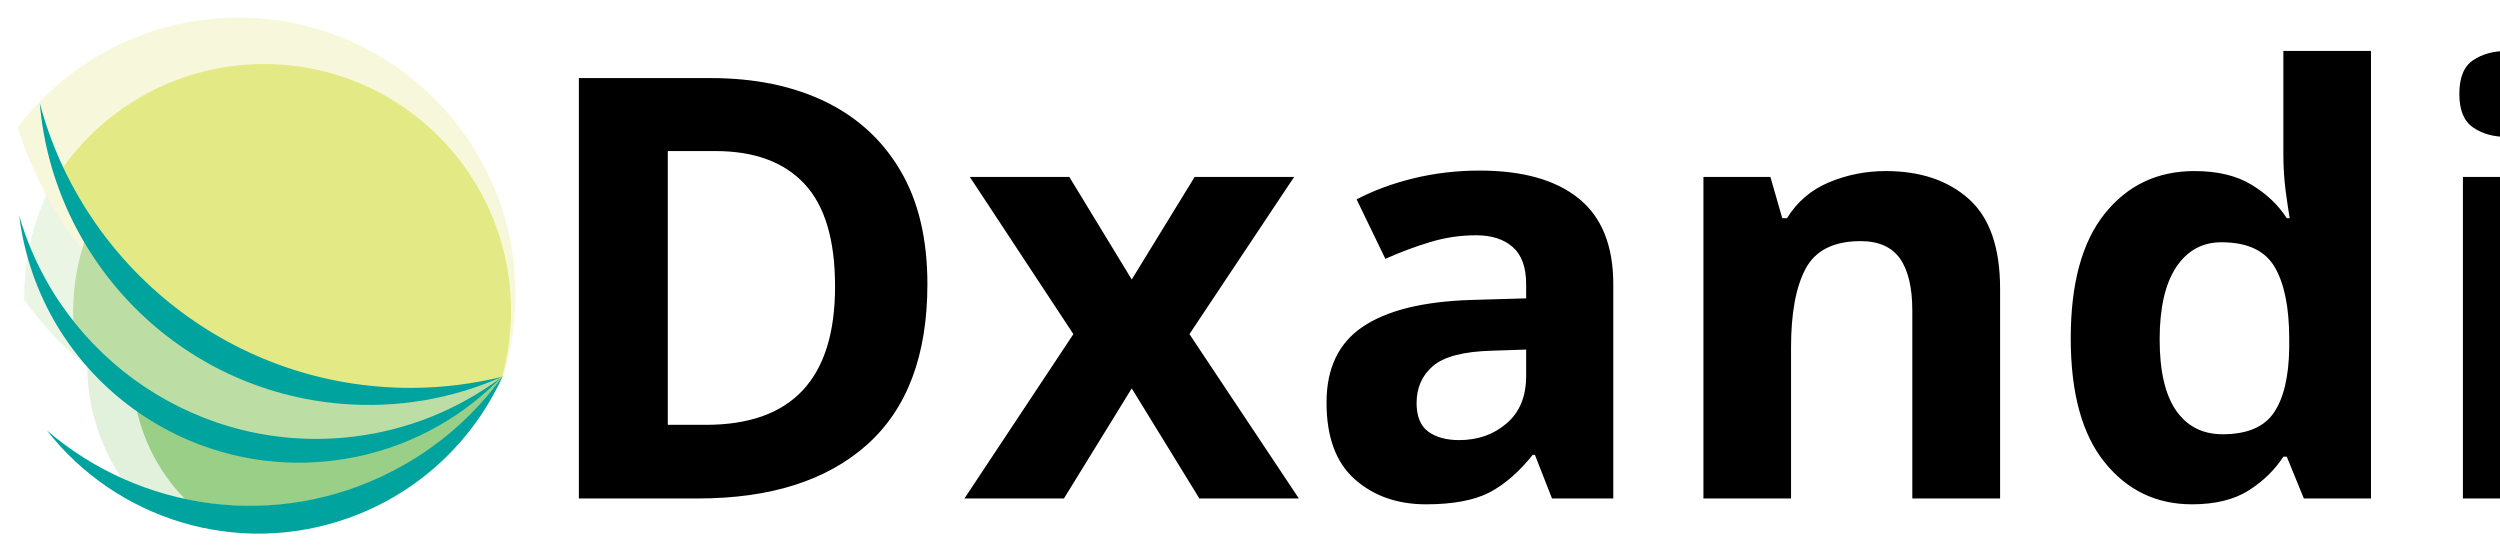
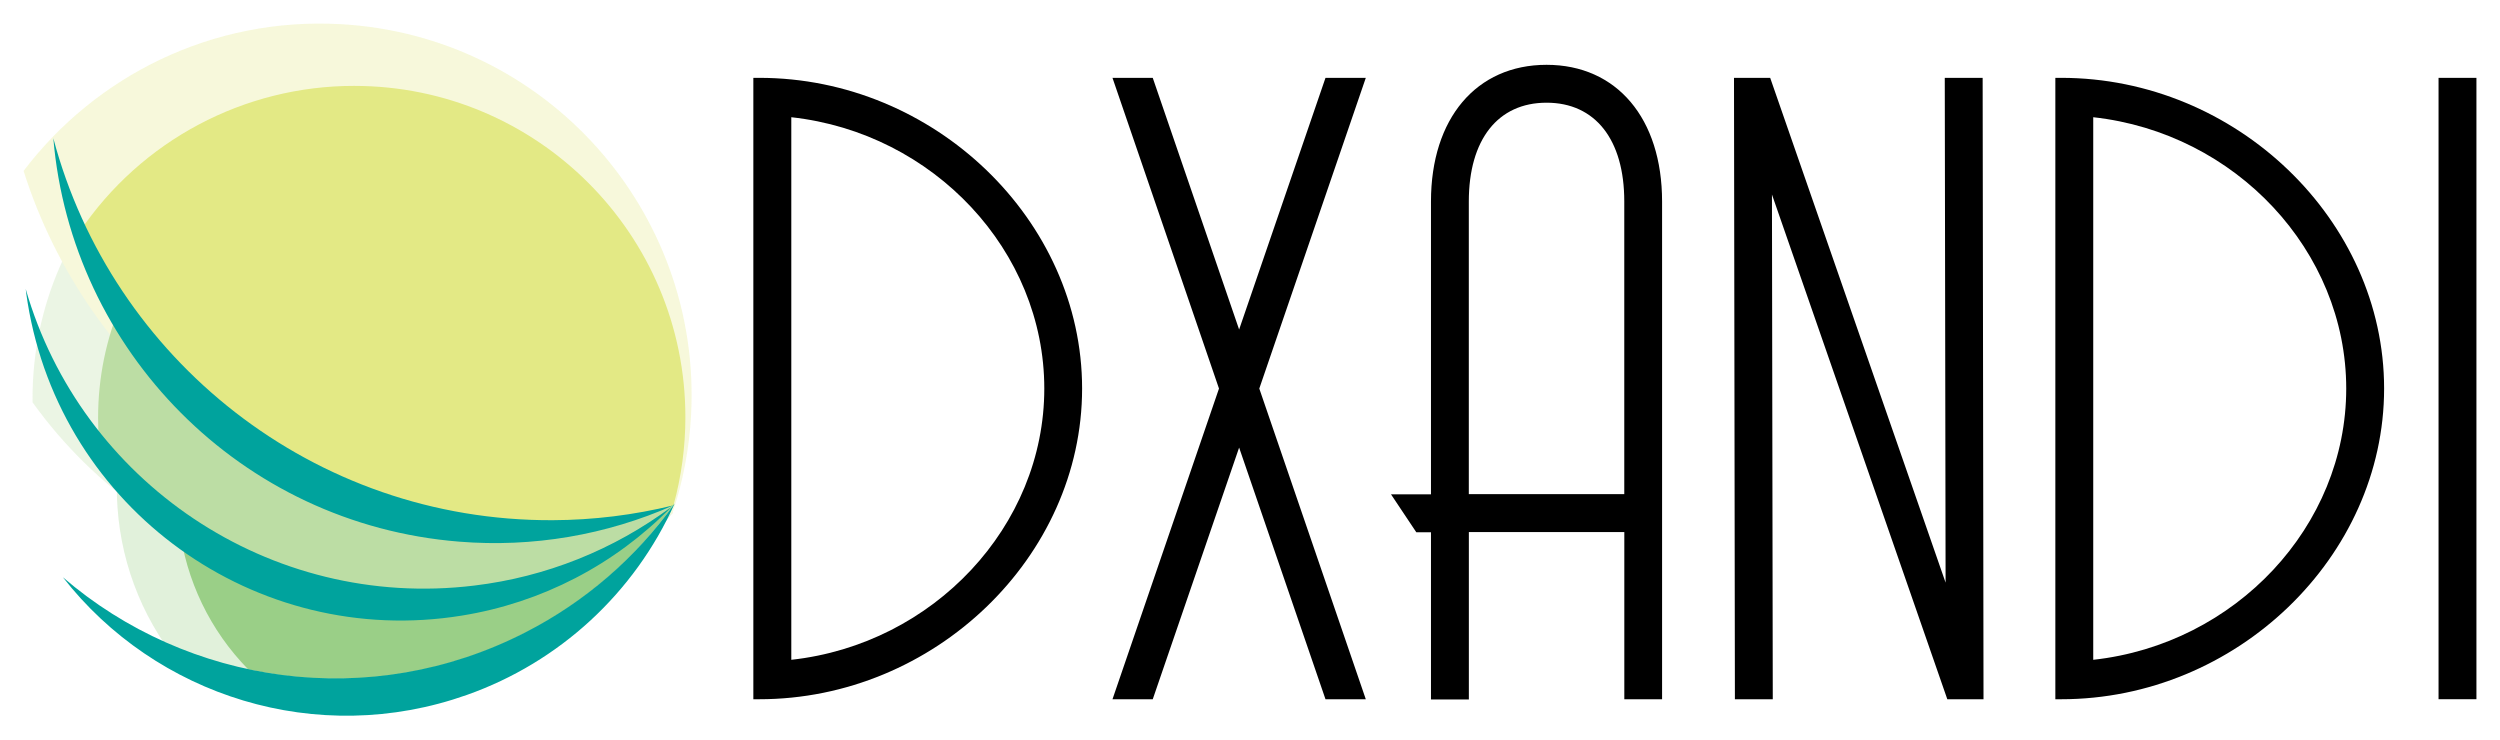
- <svg xmlns="http://www.w3.org/2000/svg" width="2844.45" height="627.172" viewBox="0 0 752.594 165.939" version="1.1" id="svg8">
+ <svg xmlns="http://www.w3.org/2000/svg" width="2120.822" height="627.172" viewBox="0 0 561.134 165.939" version="1.1" id="svg8">
  <defs id="defs2">
    <style id="style268">.cls-1{opacity:0.3;}.cls-2{fill:#9acf87;}.cls-3{fill:#bcdda4;}.cls-4{fill:#e3e985;}.cls-5{fill:#00a39d;}</style>
+     <style id="style100">.cls-1{opacity:0.3;}.cls-2{fill:#9acf87;}.cls-3{fill:#bcdda4;}.cls-4{fill:#e3e985;}.cls-5{fill:#00a39d;}</style>
  </defs>
-   <g id="layer1" transform="translate(1.808754,0.2766812)">
-     <g id="g362">
-       <g class="cls-1" id="g278" transform="matrix(0.2645833,0,0,0.2645833,-29.34394,-17.13043)">
-         <path class="cls-2" d="M 674.81,461.43 C 665.87,331.35 553.16,233.14 423.08,242.09 293,251.04 194.79,363.73 203.73,493.82 a 235,235 0 0 0 58,139.47 394.49,394.49 0 0 0 412.68,-134.18 237.69,237.69 0 0 0 0.4,-37.68 z" id="path272" />
-         <path class="cls-3" d="m 674.46,499.28 c 3.75,-26.55 12.57,-53.16 14.17,-82.69 C 697,262.44 580.44,130.86 426.3,122.5 c -154.14,-8.36 -285.88,109.84 -294.24,264 -0.33,6.21 -0.44,12.38 -0.38,18.51 a 392.38,392.38 0 0 0 215.77,149.73 c 115.55,31.6 235.05,6.87 327.01,-55.46 z" id="path274" />
-         <path class="cls-4" d="M 392.55,84.17 C 283.94,78.28 185.19,128.1 124.07,208.7 c 54.1,170.68 209.22,298.38 398.59,308.65 a 442.32,442.32 0 0 0 151.8,-18.07 315.21,315.21 0 0 0 15.85,-83.22 C 699.74,242.18 566.43,93.59 392.55,84.17 Z" id="path276" />
-       </g>
-       <path class="cls-2" d="M 148.956,104.226 C 145.191,73.712 117.399,52.029 86.885,55.807 56.37,59.586 34.685,87.351 38.453,117.865 a 55.404,55.404 0 0 0 15.444,32.097 93.017,93.017 0 0 0 95.446,-36.856 56.092,56.092 0 0 0 -0.386,-8.879 z" id="path280" style="stroke-width:0.265" />
-       <path class="cls-3" d="m 149.358,113.142 c 0.542,-6.297 2.281,-12.676 2.281,-19.651 0,-36.399 -29.12,-65.881 -65.521,-65.881 -36.401,0 -65.91,29.496 -65.91,65.897 0,1.466 0.053,2.91 0.148,4.36 a 92.519,92.519 0 0 0 52.713,32.507 c 27.615,5.966 55.433,-1.381 76.29,-17.232 z" id="path282" style="stroke-width:0.265" />
-       <path class="cls-4" d="M 77.683,19.001 A 74.271,74.271 0 0 0 16.056,51.749 c 14.925,39.497 53.073,67.585 97.79,67.585 a 104.304,104.304 0 0 0 35.512,-6.191 74.464,74.464 0 0 0 2.67,-19.796 c 0,-41.061 -33.285,-74.345 -74.345,-74.345 z" id="path284" style="stroke-width:0.265" />
-       <path class="cls-5" d="M 122.233,116.484 C 68.581,116.712 23.321,80.3 10.161,30.759 14.196,78.326 52.132,117.381 101.286,121.302 a 98.954,98.954 0 0 0 48.069,-8.154 115.79,115.79 0 0 1 -27.122,3.336 z" id="path286" style="stroke-width:0.265" />
-       <path class="cls-5" d="M 104.657,131.155 C 58.633,136.762 16.368,107.753 3.959,64.578 c 0.127,1.029 0.265,2.061 0.437,3.093 7.512,46.302 51.136,77.74 97.435,70.228 a 84.548,84.548 0 0 0 47.048,-24.381 92.676,92.676 0 0 1 -44.222,17.637 z" id="path288" style="stroke-width:0.265" />
-       <path class="cls-5" d="m 116.14,141.651 c -34.909,17.915 -75.827,11.769 -103.833,-12.359 20.791,26.654 57.039,38.333 90.667,26.413 a 80.526,80.526 0 0 0 46.657,-42.992 93.207,93.207 0 0 1 -33.491,28.937 z" id="path290" style="stroke-width:0.265" />
+   <g id="g362" transform="translate(1.808754,0.2766811)">
+     <g class="cls-1" id="g278" transform="matrix(0.2645833,0,0,0.2645833,-29.34394,-17.13043)">
+       <path class="cls-2" d="M 674.81,461.43 C 665.87,331.35 553.16,233.14 423.08,242.09 293,251.04 194.79,363.73 203.73,493.82 a 235,235 0 0 0 58,139.47 394.49,394.49 0 0 0 412.68,-134.18 237.69,237.69 0 0 0 0.4,-37.68 z" id="path272" />
+       <path class="cls-3" d="m 674.46,499.28 c 3.75,-26.55 12.57,-53.16 14.17,-82.69 C 697,262.44 580.44,130.86 426.3,122.5 c -154.14,-8.36 -285.88,109.84 -294.24,264 -0.33,6.21 -0.44,12.38 -0.38,18.51 a 392.38,392.38 0 0 0 215.77,149.73 c 115.55,31.6 235.05,6.87 327.01,-55.46 z" id="path274" />
+       <path class="cls-4" d="M 392.55,84.17 C 283.94,78.28 185.19,128.1 124.07,208.7 c 54.1,170.68 209.22,298.38 398.59,308.65 a 442.32,442.32 0 0 0 151.8,-18.07 315.21,315.21 0 0 0 15.85,-83.22 C 699.74,242.18 566.43,93.59 392.55,84.17 Z" id="path276" />
    </g>
-     <g id="g350" transform="matrix(3.131974,0,0,3.131974,106.7171,-547.4637)">
-       <text xml:space="preserve" style="font-style:normal;font-weight:normal;font-size:56.588px;line-height:1.25;font-family:sans-serif;fill:#000000;fill-opacity:1;stroke:none;stroke-width:1.415" x="15.893" y="222.622" id="text28">
-         <tspan id="tspan26" x="15.893" y="222.622" style="font-style:normal;font-variant:normal;font-weight:bold;font-stretch:normal;font-family:'Playfair Display';-inkscape-font-specification:'Playfair Display Bold';stroke-width:1.415">Dxandi</tspan>
-       </text>
+     <path class="cls-2" d="M 148.956,104.226 C 145.191,73.712 117.399,52.029 86.885,55.807 56.37,59.586 34.685,87.351 38.453,117.865 a 55.404,55.404 0 0 0 15.444,32.097 93.017,93.017 0 0 0 95.446,-36.856 56.092,56.092 0 0 0 -0.386,-8.879 z" id="path280" style="stroke-width:0.265" />
+     <path class="cls-3" d="m 149.358,113.142 c 0.542,-6.297 2.281,-12.676 2.281,-19.651 0,-36.399 -29.12,-65.881 -65.521,-65.881 -36.401,0 -65.91,29.496 -65.91,65.897 0,1.466 0.053,2.91 0.148,4.36 a 92.519,92.519 0 0 0 52.713,32.507 c 27.615,5.966 55.433,-1.381 76.29,-17.232 z" id="path282" style="stroke-width:0.265" />
+     <path class="cls-4" d="M 77.683,19.001 A 74.271,74.271 0 0 0 16.056,51.749 c 14.925,39.497 53.073,67.585 97.79,67.585 a 104.304,104.304 0 0 0 35.512,-6.191 74.464,74.464 0 0 0 2.67,-19.796 c 0,-41.061 -33.285,-74.345 -74.345,-74.345 z" id="path284" style="stroke-width:0.265" />
+     <path class="cls-5" d="M 122.233,116.484 C 68.581,116.712 23.321,80.3 10.161,30.759 14.196,78.326 52.132,117.381 101.286,121.302 a 98.954,98.954 0 0 0 48.069,-8.154 115.79,115.79 0 0 1 -27.122,3.336 z" id="path286" style="stroke-width:0.265" />
+     <path class="cls-5" d="M 104.657,131.155 C 58.633,136.762 16.368,107.753 3.959,64.578 c 0.127,1.029 0.265,2.061 0.437,3.093 7.512,46.302 51.136,77.74 97.435,70.228 a 84.548,84.548 0 0 0 47.048,-24.381 92.676,92.676 0 0 1 -44.222,17.637 z" id="path288" style="stroke-width:0.265" />
+     <path class="cls-5" d="m 116.14,141.651 c -34.909,17.915 -75.827,11.769 -103.833,-12.359 20.791,26.654 57.039,38.333 90.667,26.413 a 80.526,80.526 0 0 0 46.657,-42.992 93.207,93.207 0 0 1 -33.491,28.937 z" id="path290" style="stroke-width:0.265" />
+   </g>
+   <g id="g196" transform="translate(-90.60883,135.3283)">
+     <g id="g204" transform="matrix(3.322906,0,0,3.322906,-733.2745,-22.98062)">
+       <path d="m 299.229,-28.551 h -0.402 v 41.973 h 0.397 c 11.822,0 21.81,-9.61 21.81,-20.987 0,-11.377 -9.983,-20.987 -21.804,-20.987 z m 2.162,39.309 v -36.65 c 9.618,1.058 17.089,9.028 17.089,18.328 0,9.3 -7.482,17.264 -17.089,18.322 z" id="path124" style="stroke-width:0.265" />
+       <polygon points="342.36,748.43 332.07,748.43 310.02,812.68 287.97,748.43 277.69,748.43 304.88,827.75 277.69,907.07 287.97,907.07 310.02,842.82 332.07,907.07 342.36,907.07 315.17,827.75 " id="polygon126" transform="matrix(0.2645833,0,0,0.2645833,249.6139,-226.5729)" />
+       <path d="m 352.407,-29.432 c -4.744,0 -7.808,3.619 -7.808,9.234 v 19.78 h -2.699 l 1.707,2.559 h 0.992 V 13.436 h 2.559 V 2.128 h 10.501 V 13.423 h 2.551 v -33.621 c 0,-5.614 -3.061,-9.234 -7.803,-9.234 z m 0,2.559 c 3.286,0 5.249,2.49 5.249,6.662 V -0.431 H 347.155 V -20.198 c 0,-4.186 1.963,-6.675 5.252,-6.675 z" id="path128" style="stroke-width:0.265" />
+       <polygon points="490.38,877.3 445.6,748.43 436.36,748.43 436.59,907.07 446.26,907.07 446.05,778.21 490.82,907.07 500.06,907.07 499.84,748.43 490.17,748.43 " id="polygon130" transform="matrix(0.2645833,0,0,0.2645833,249.6139,-226.5729)" />
+       <path d="m 387.171,-28.551 h -0.397 v 41.973 h 0.397 c 11.822,0 21.81,-9.61 21.81,-20.987 0,-11.377 -9.988,-20.987 -21.81,-20.987 z m 2.162,39.309 v -36.65 c 9.618,1.058 17.089,9.028 17.089,18.328 0,9.3 -7.472,17.264 -17.089,18.322 z" id="path132" style="stroke-width:0.265" />
+       <rect x="412.658" y="-28.551" width="2.559" height="41.971" id="rect134" style="stroke-width:0.265" />
    </g>
  </g>
</svg>
